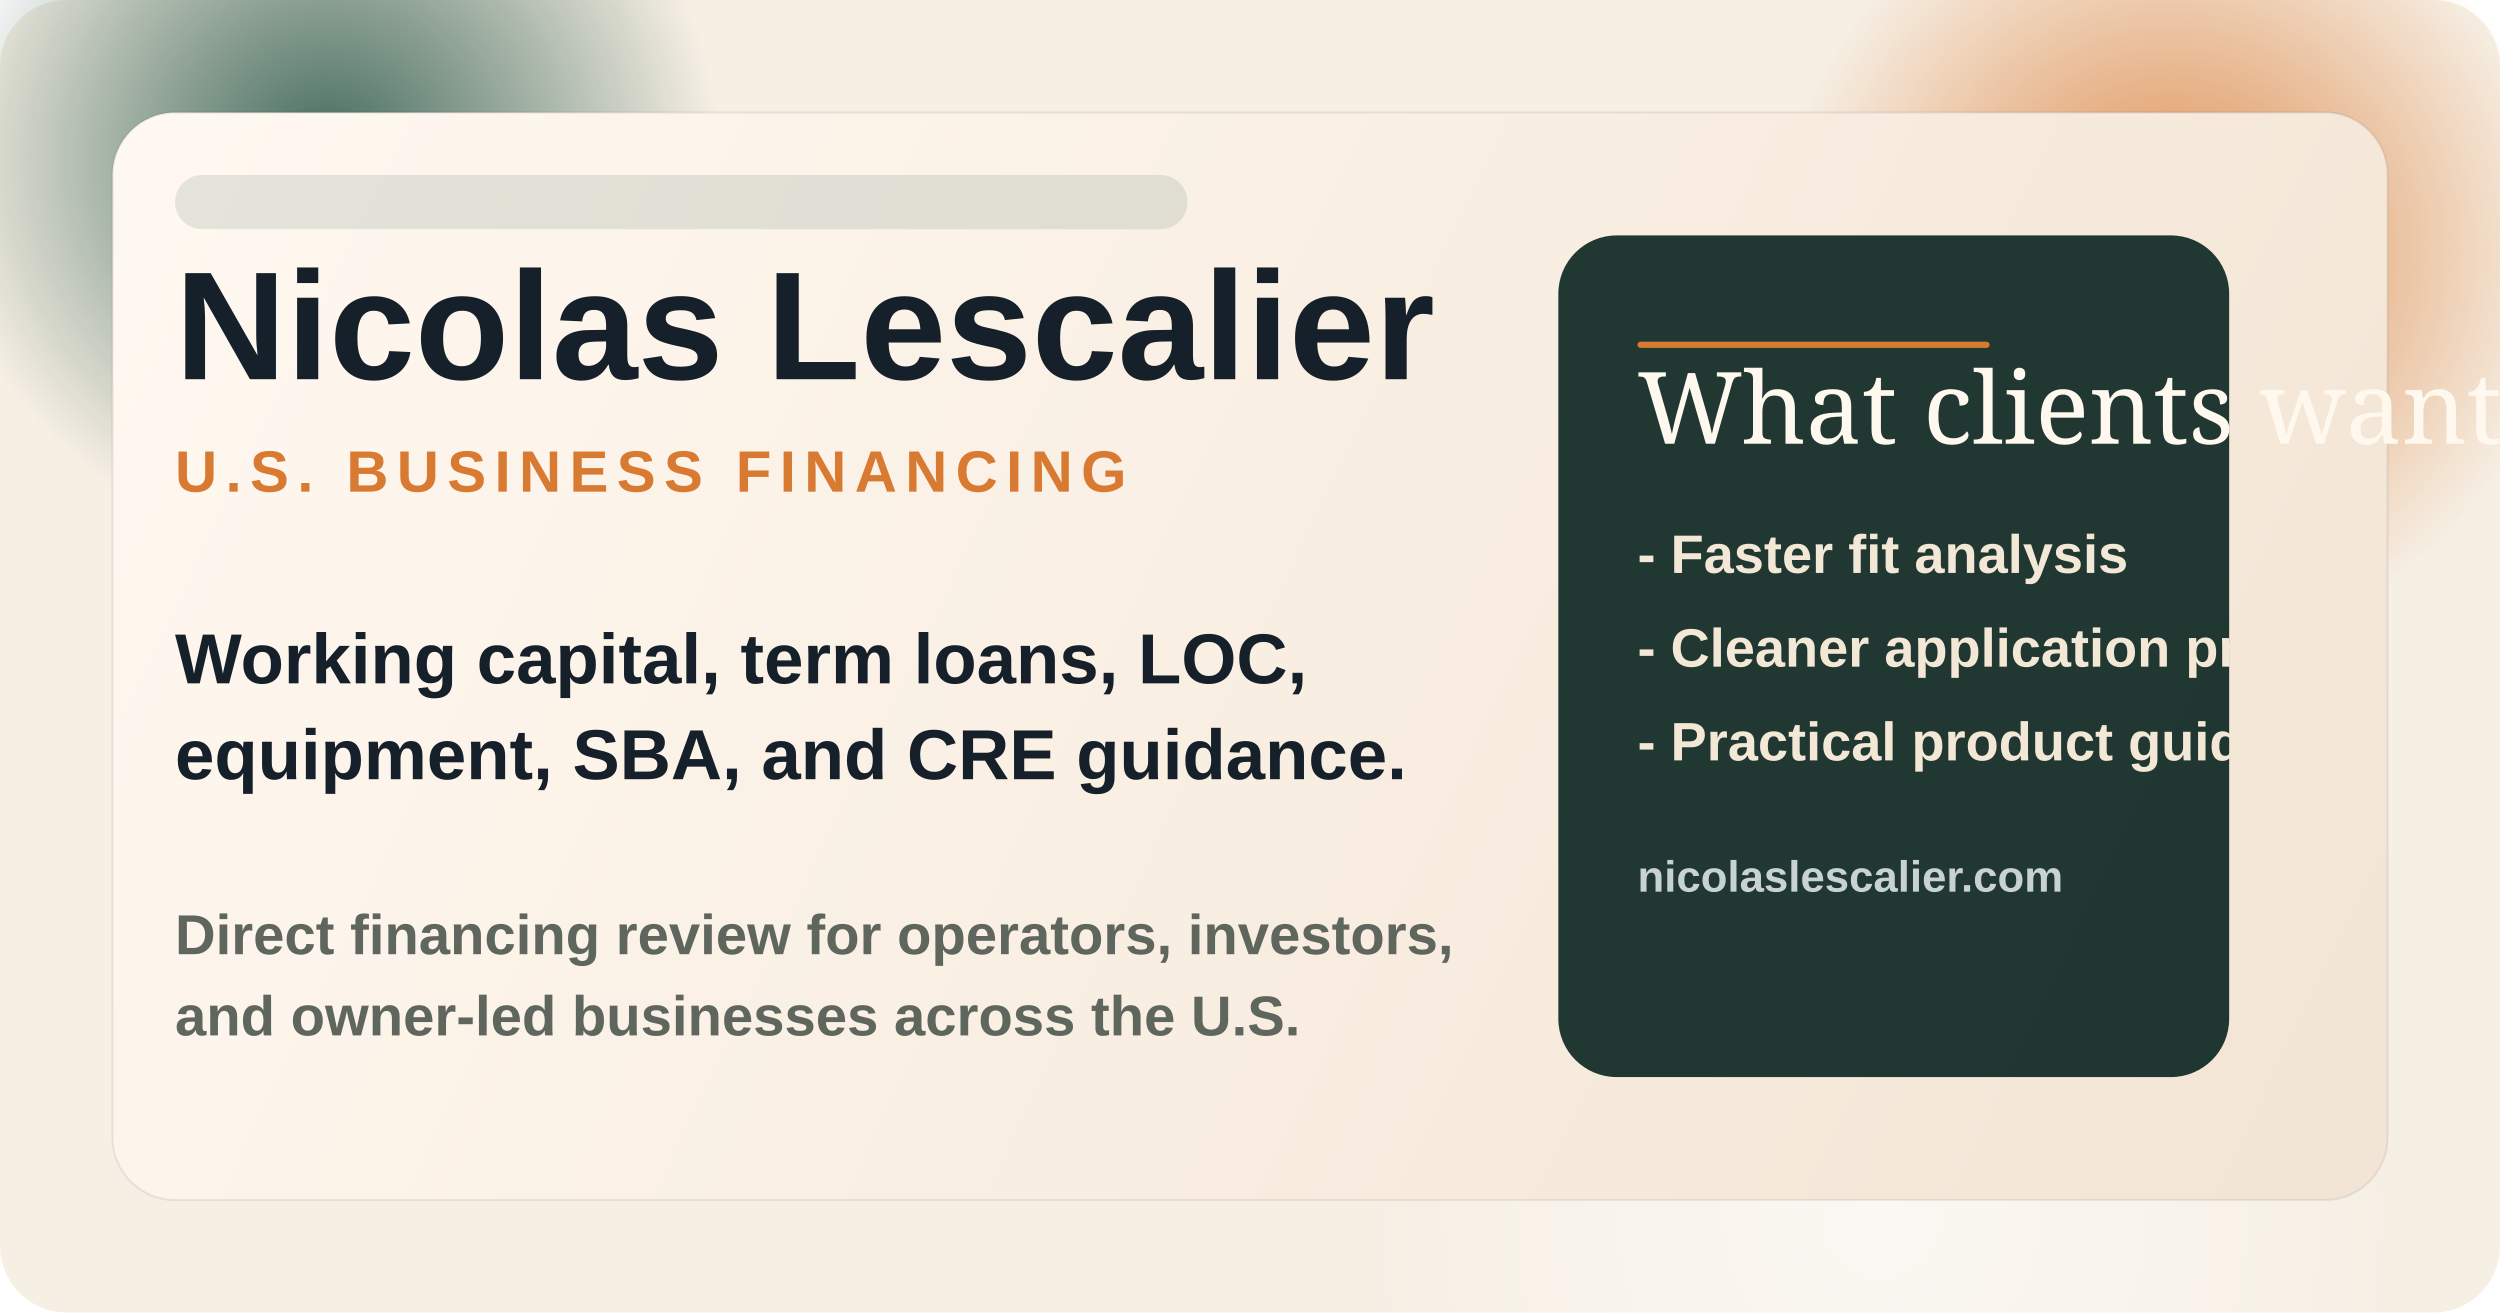
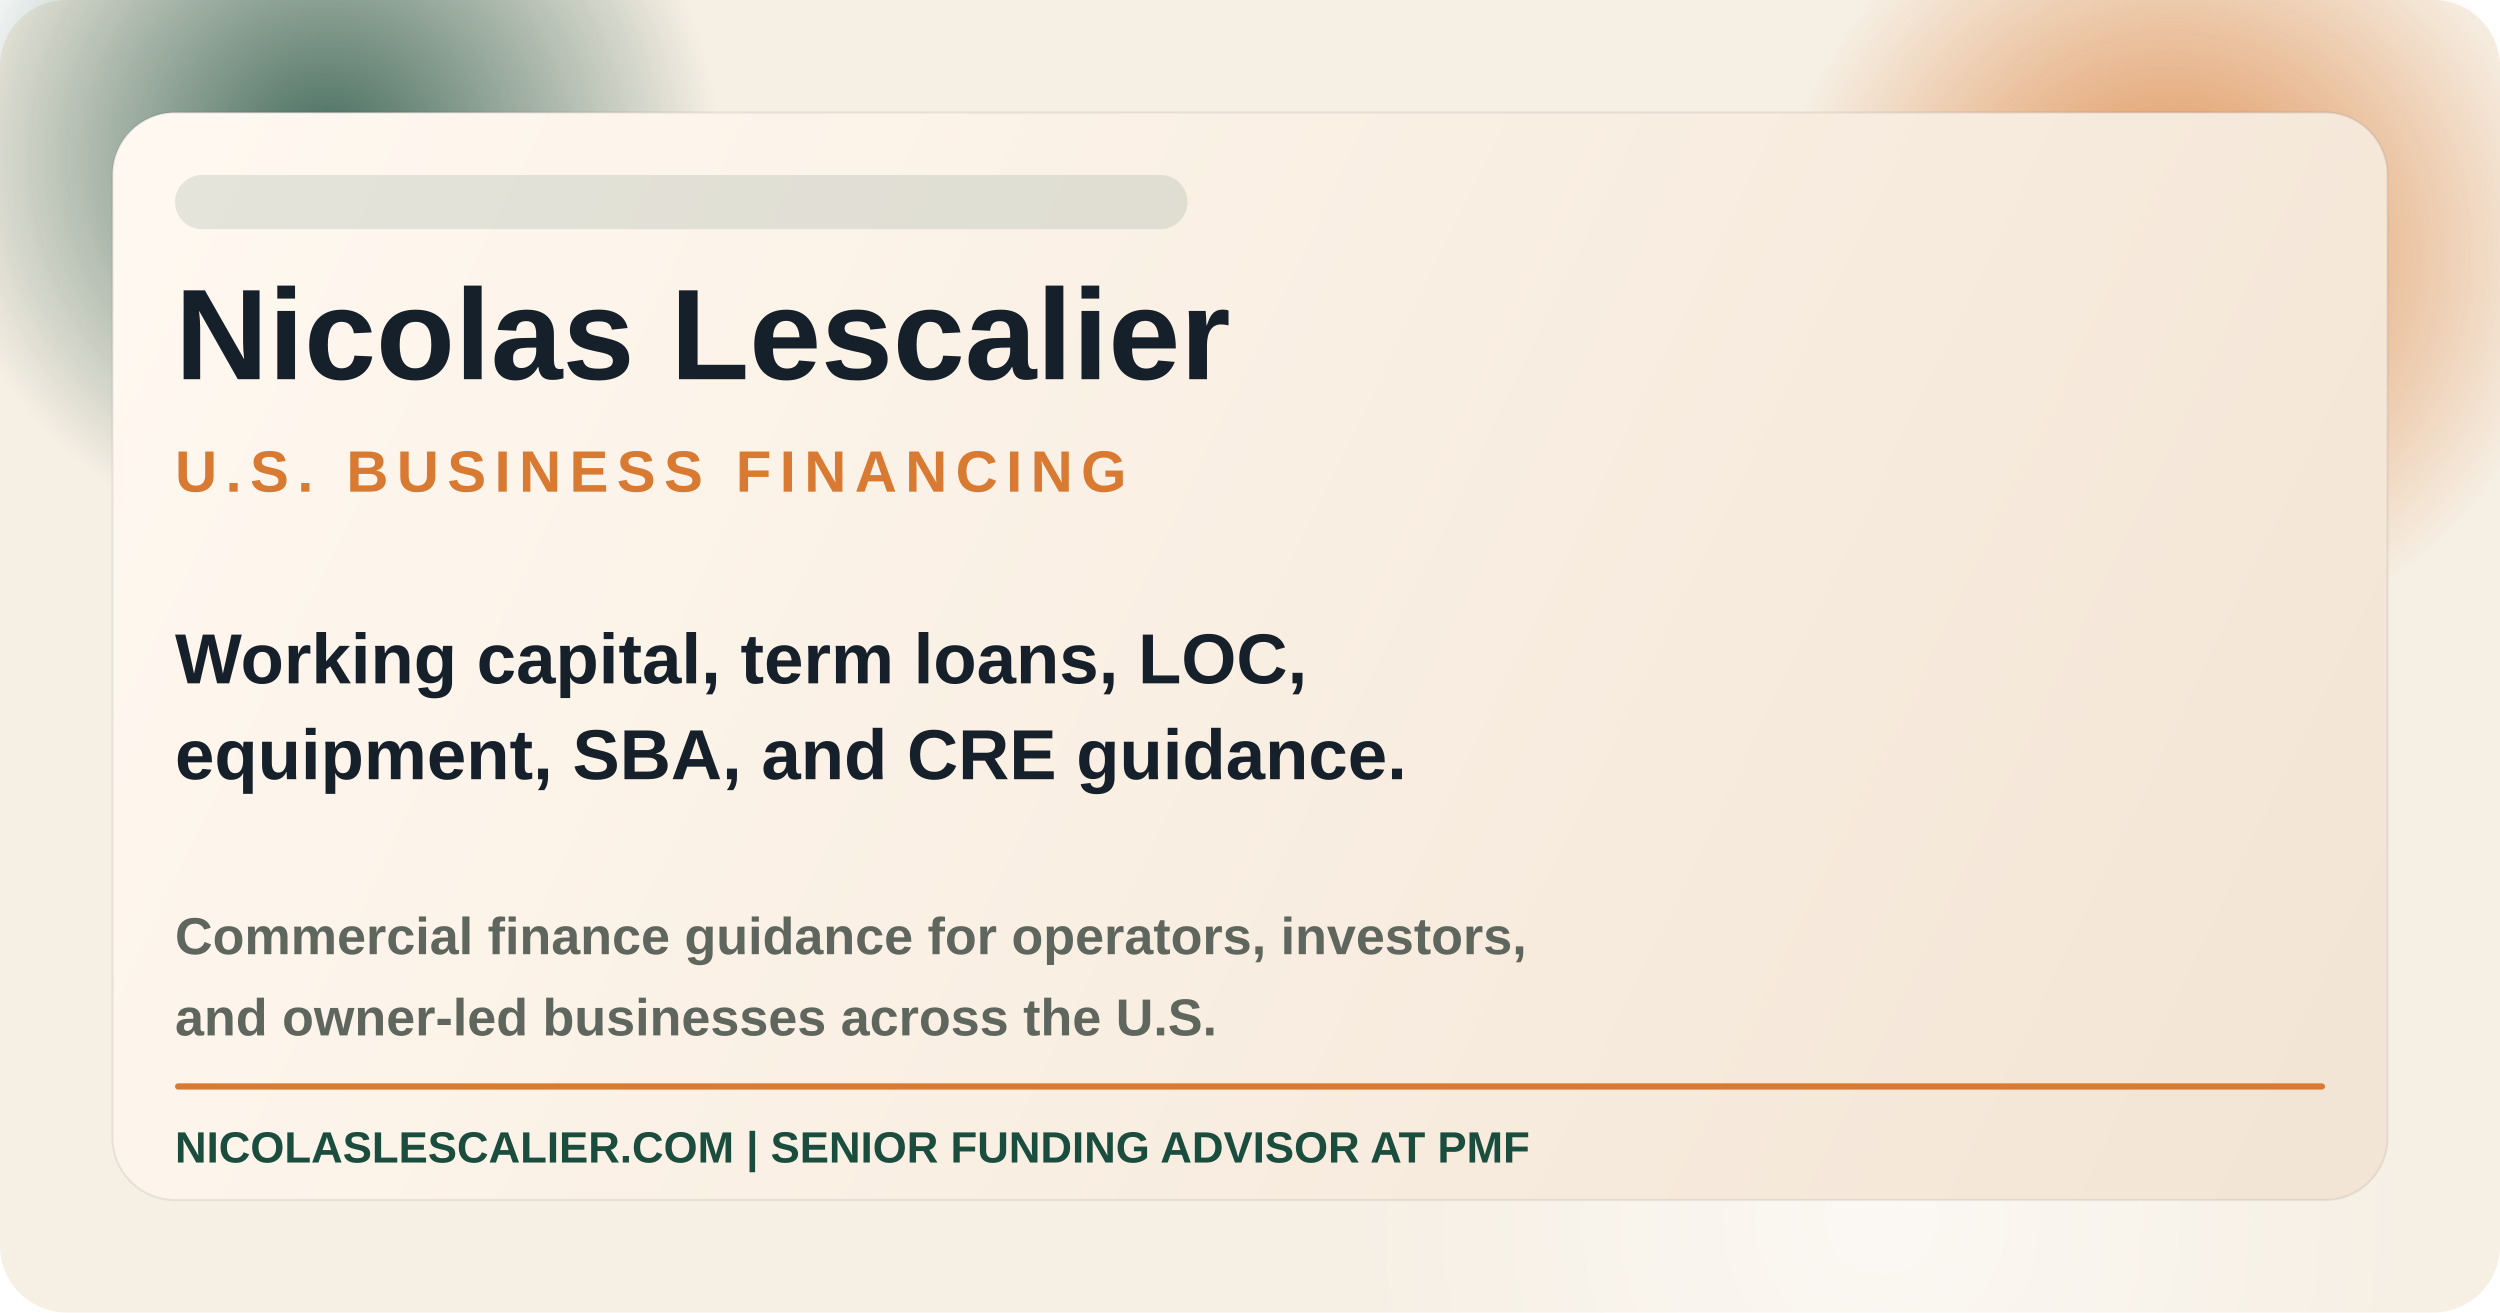
<svg xmlns="http://www.w3.org/2000/svg" width="1200" height="630" viewBox="0 0 1200 630" fill="none">
  <rect width="1200" height="630" rx="32" fill="#F6EFE4" />
  <circle cx="1042" cy="122" r="190" fill="url(#paint0_radial)" fill-opacity="0.88" />
  <circle cx="157" cy="76" r="188" fill="url(#paint1_radial)" fill-opacity="0.82" />
  <circle cx="903" cy="585" r="252" fill="url(#paint2_radial)" fill-opacity="0.56" />
  <rect x="54" y="54" width="1092" height="522" rx="30" fill="url(#paint3_linear)" stroke="#16202A" stroke-opacity="0.08" />
  <rect x="84" y="84" width="486" height="26" rx="13" fill="#1B4D3E" fill-opacity="0.12" />
-   <text x="84" y="182" fill="#16202A" font-family="Manrope, Arial, sans-serif" font-size="74" font-weight="800">Nicolas Lescalier</text>
+   <text x="84" y="182" fill="#16202A" font-family="Manrope, Arial, sans-serif" font-size="62" font-weight="800">Nicolas Lescalier</text>
  <text x="84" y="236" fill="#D97A33" font-family="Manrope, Arial, sans-serif" font-size="28" font-weight="800" letter-spacing="4">U.S. BUSINESS FINANCING</text>
  <text x="84" y="328" fill="#16202A" font-family="Manrope, Arial, sans-serif" font-size="34" font-weight="700">Working capital, term loans, LOC,</text>
  <text x="84" y="374" fill="#16202A" font-family="Manrope, Arial, sans-serif" font-size="34" font-weight="700">equipment, SBA, and CRE guidance.</text>
-   <text x="84" y="458" fill="#5E665D" font-family="Manrope, Arial, sans-serif" font-size="27" font-weight="600">Direct financing review for operators, investors,</text>
-   <text x="84" y="497" fill="#5E665D" font-family="Manrope, Arial, sans-serif" font-size="27" font-weight="600">and owner-led businesses across the U.S.</text>
-   <g>
-     <rect x="748" y="113" width="322" height="404" rx="28" fill="#17302B" fill-opacity="0.96" />
-     <rect x="786" y="164" width="169" height="3" rx="1.5" fill="#D97A33" />
-     <text x="786" y="213" fill="#FFF8EF" font-family="Instrument Serif, Georgia, serif" font-size="48">What clients want</text>
-     <text x="786" y="275" fill="#F3E7D6" font-family="Manrope, Arial, sans-serif" font-size="26" font-weight="700">- Faster fit analysis</text>
-     <text x="786" y="320" fill="#F3E7D6" font-family="Manrope, Arial, sans-serif" font-size="26" font-weight="700">- Cleaner application prep</text>
-     <text x="786" y="365" fill="#F3E7D6" font-family="Manrope, Arial, sans-serif" font-size="26" font-weight="700">- Practical product guidance</text>
-     <text x="786" y="428" fill="#C8D2D0" font-family="Manrope, Arial, sans-serif" font-size="21" font-weight="600">nicolaslescalier.com</text>
-   </g>
+   <text x="84" y="458" fill="#5E665D" font-family="Manrope, Arial, sans-serif" font-size="25" font-weight="600">Commercial finance guidance for operators, investors,</text>
+   <text x="84" y="497" fill="#5E665D" font-family="Manrope, Arial, sans-serif" font-size="25" font-weight="600">and owner-led businesses across the U.S.</text>
+   <rect x="84" y="520" width="1032" height="3" rx="1.5" fill="#D97A33" />
+   <text x="84" y="558" fill="#1B4D3E" font-family="Manrope, Arial, sans-serif" font-size="21" font-weight="800">NICOLASLESCALIER.COM  |  SENIOR FUNDING ADVISOR AT PMF</text>
  <defs>
    <radialGradient id="paint0_radial" cx="0" cy="0" r="1" gradientUnits="userSpaceOnUse" gradientTransform="translate(1042 122) rotate(90) scale(190)">
      <stop stop-color="#D97A33" />
      <stop offset="1" stop-color="#D97A33" stop-opacity="0" />
    </radialGradient>
    <radialGradient id="paint1_radial" cx="0" cy="0" r="1" gradientUnits="userSpaceOnUse" gradientTransform="translate(157 76) rotate(90) scale(188)">
      <stop stop-color="#1B4D3E" />
      <stop offset="1" stop-color="#1B4D3E" stop-opacity="0" />
    </radialGradient>
    <radialGradient id="paint2_radial" cx="0" cy="0" r="1" gradientUnits="userSpaceOnUse" gradientTransform="translate(903 585) rotate(90) scale(252)">
      <stop stop-color="#FFFFFF" />
      <stop offset="1" stop-color="#FFFFFF" stop-opacity="0" />
    </radialGradient>
    <linearGradient id="paint3_linear" x1="84" y1="84" x2="1096" y2="576" gradientUnits="userSpaceOnUse">
      <stop stop-color="#FFF8F0" />
      <stop offset="1" stop-color="#F3E5D5" />
    </linearGradient>
  </defs>
</svg>
